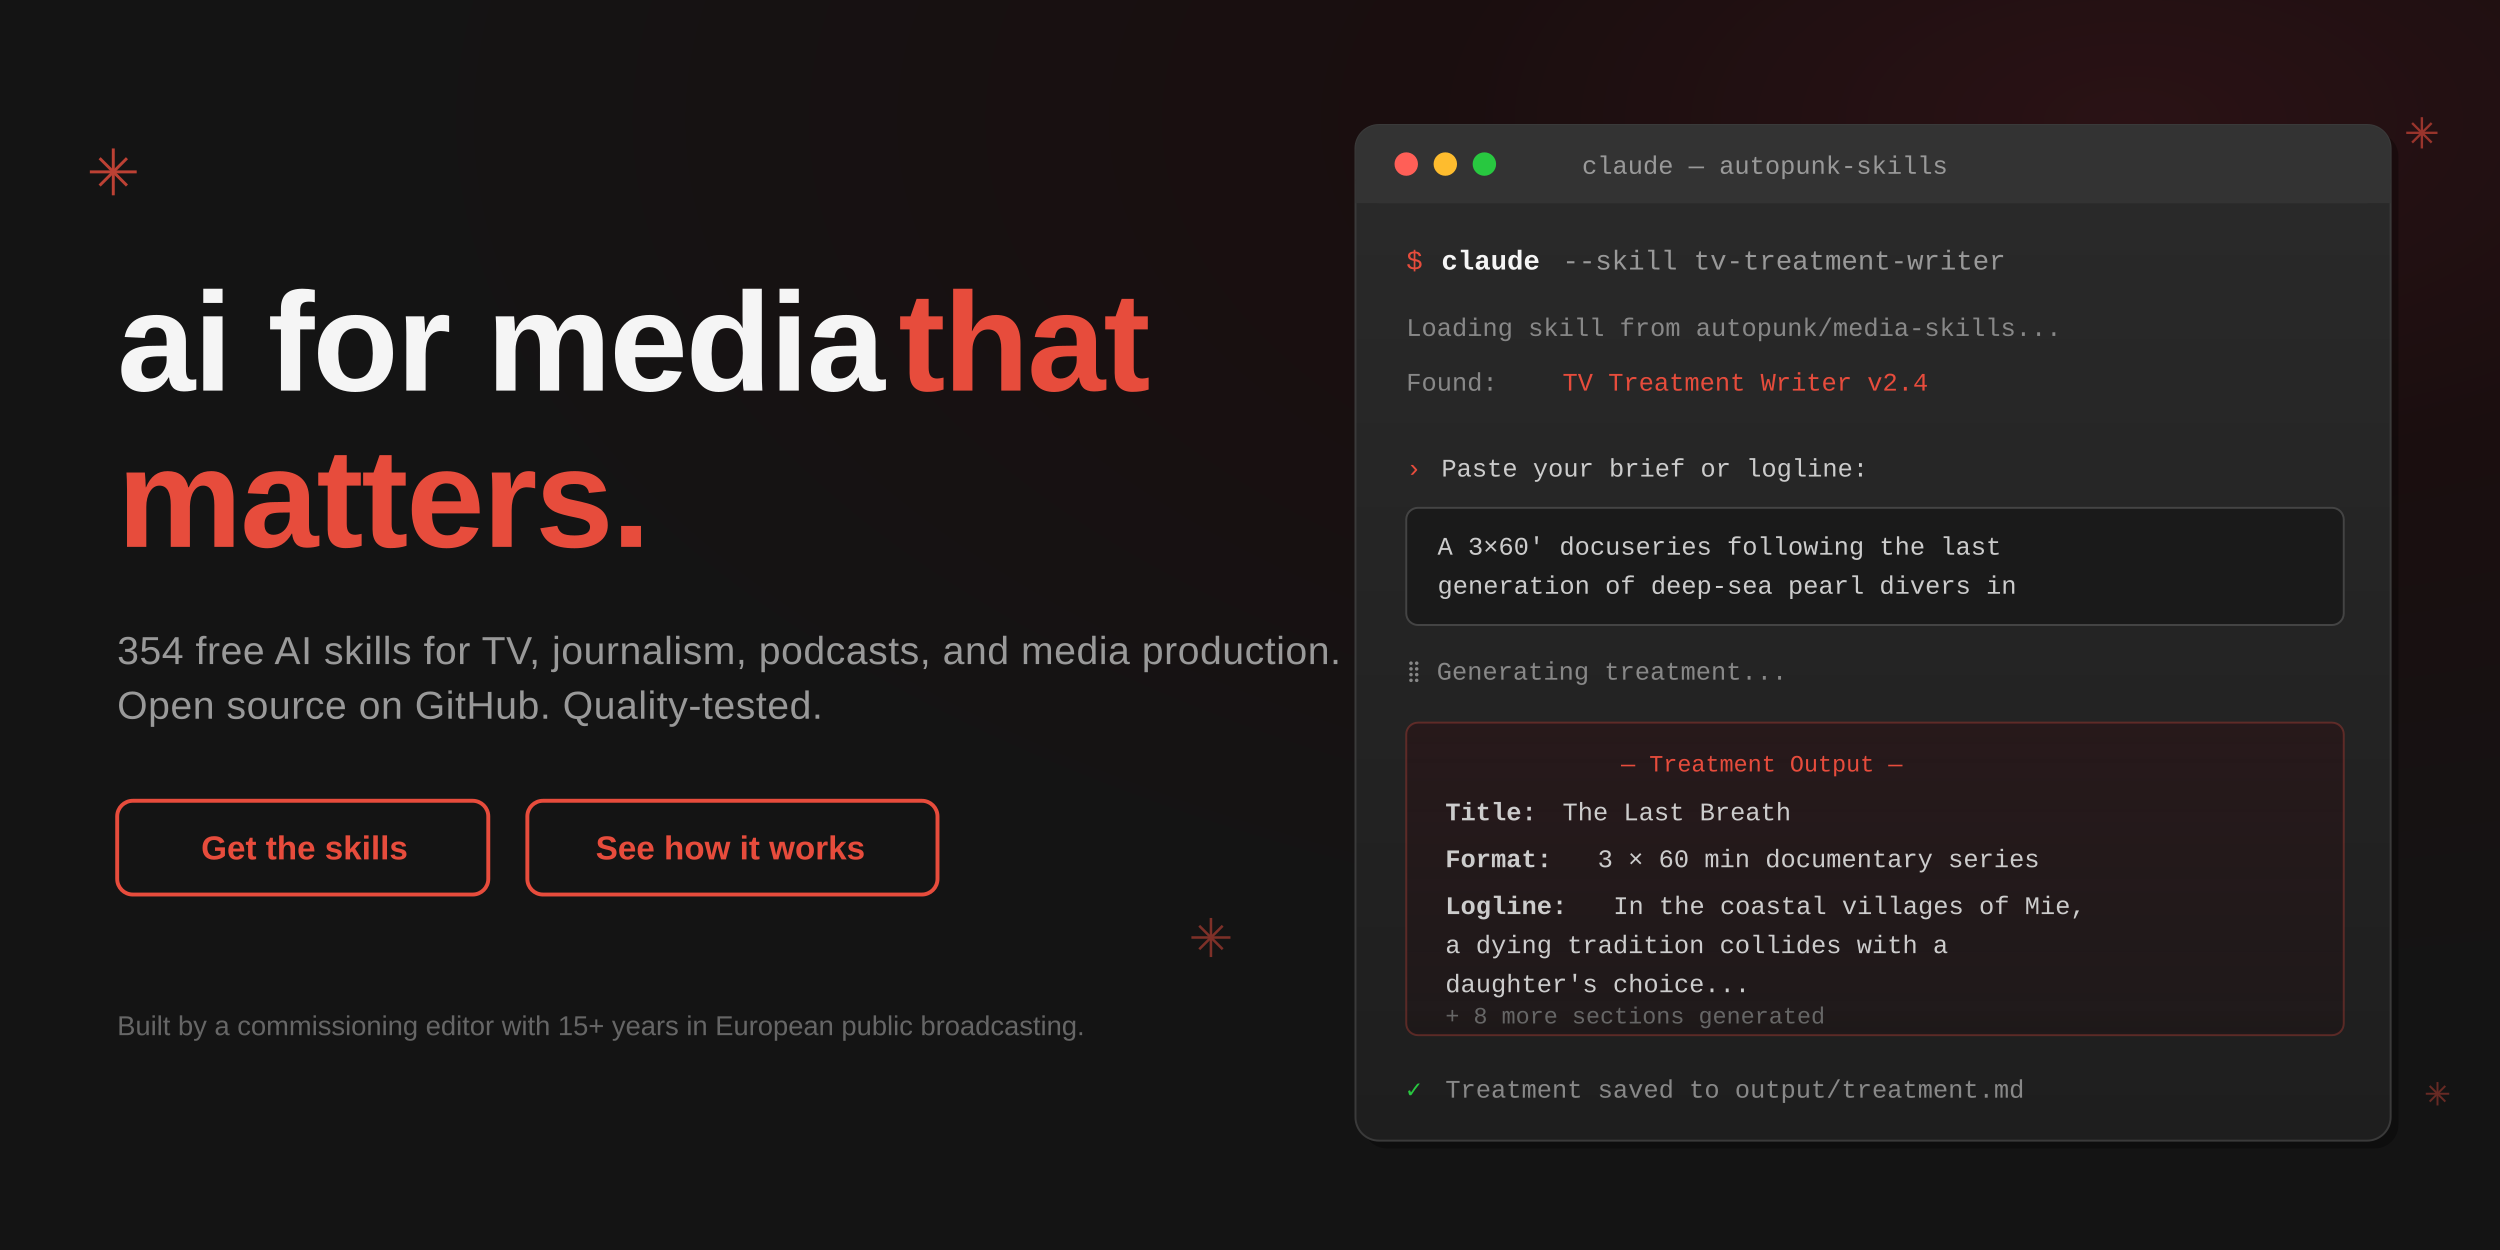
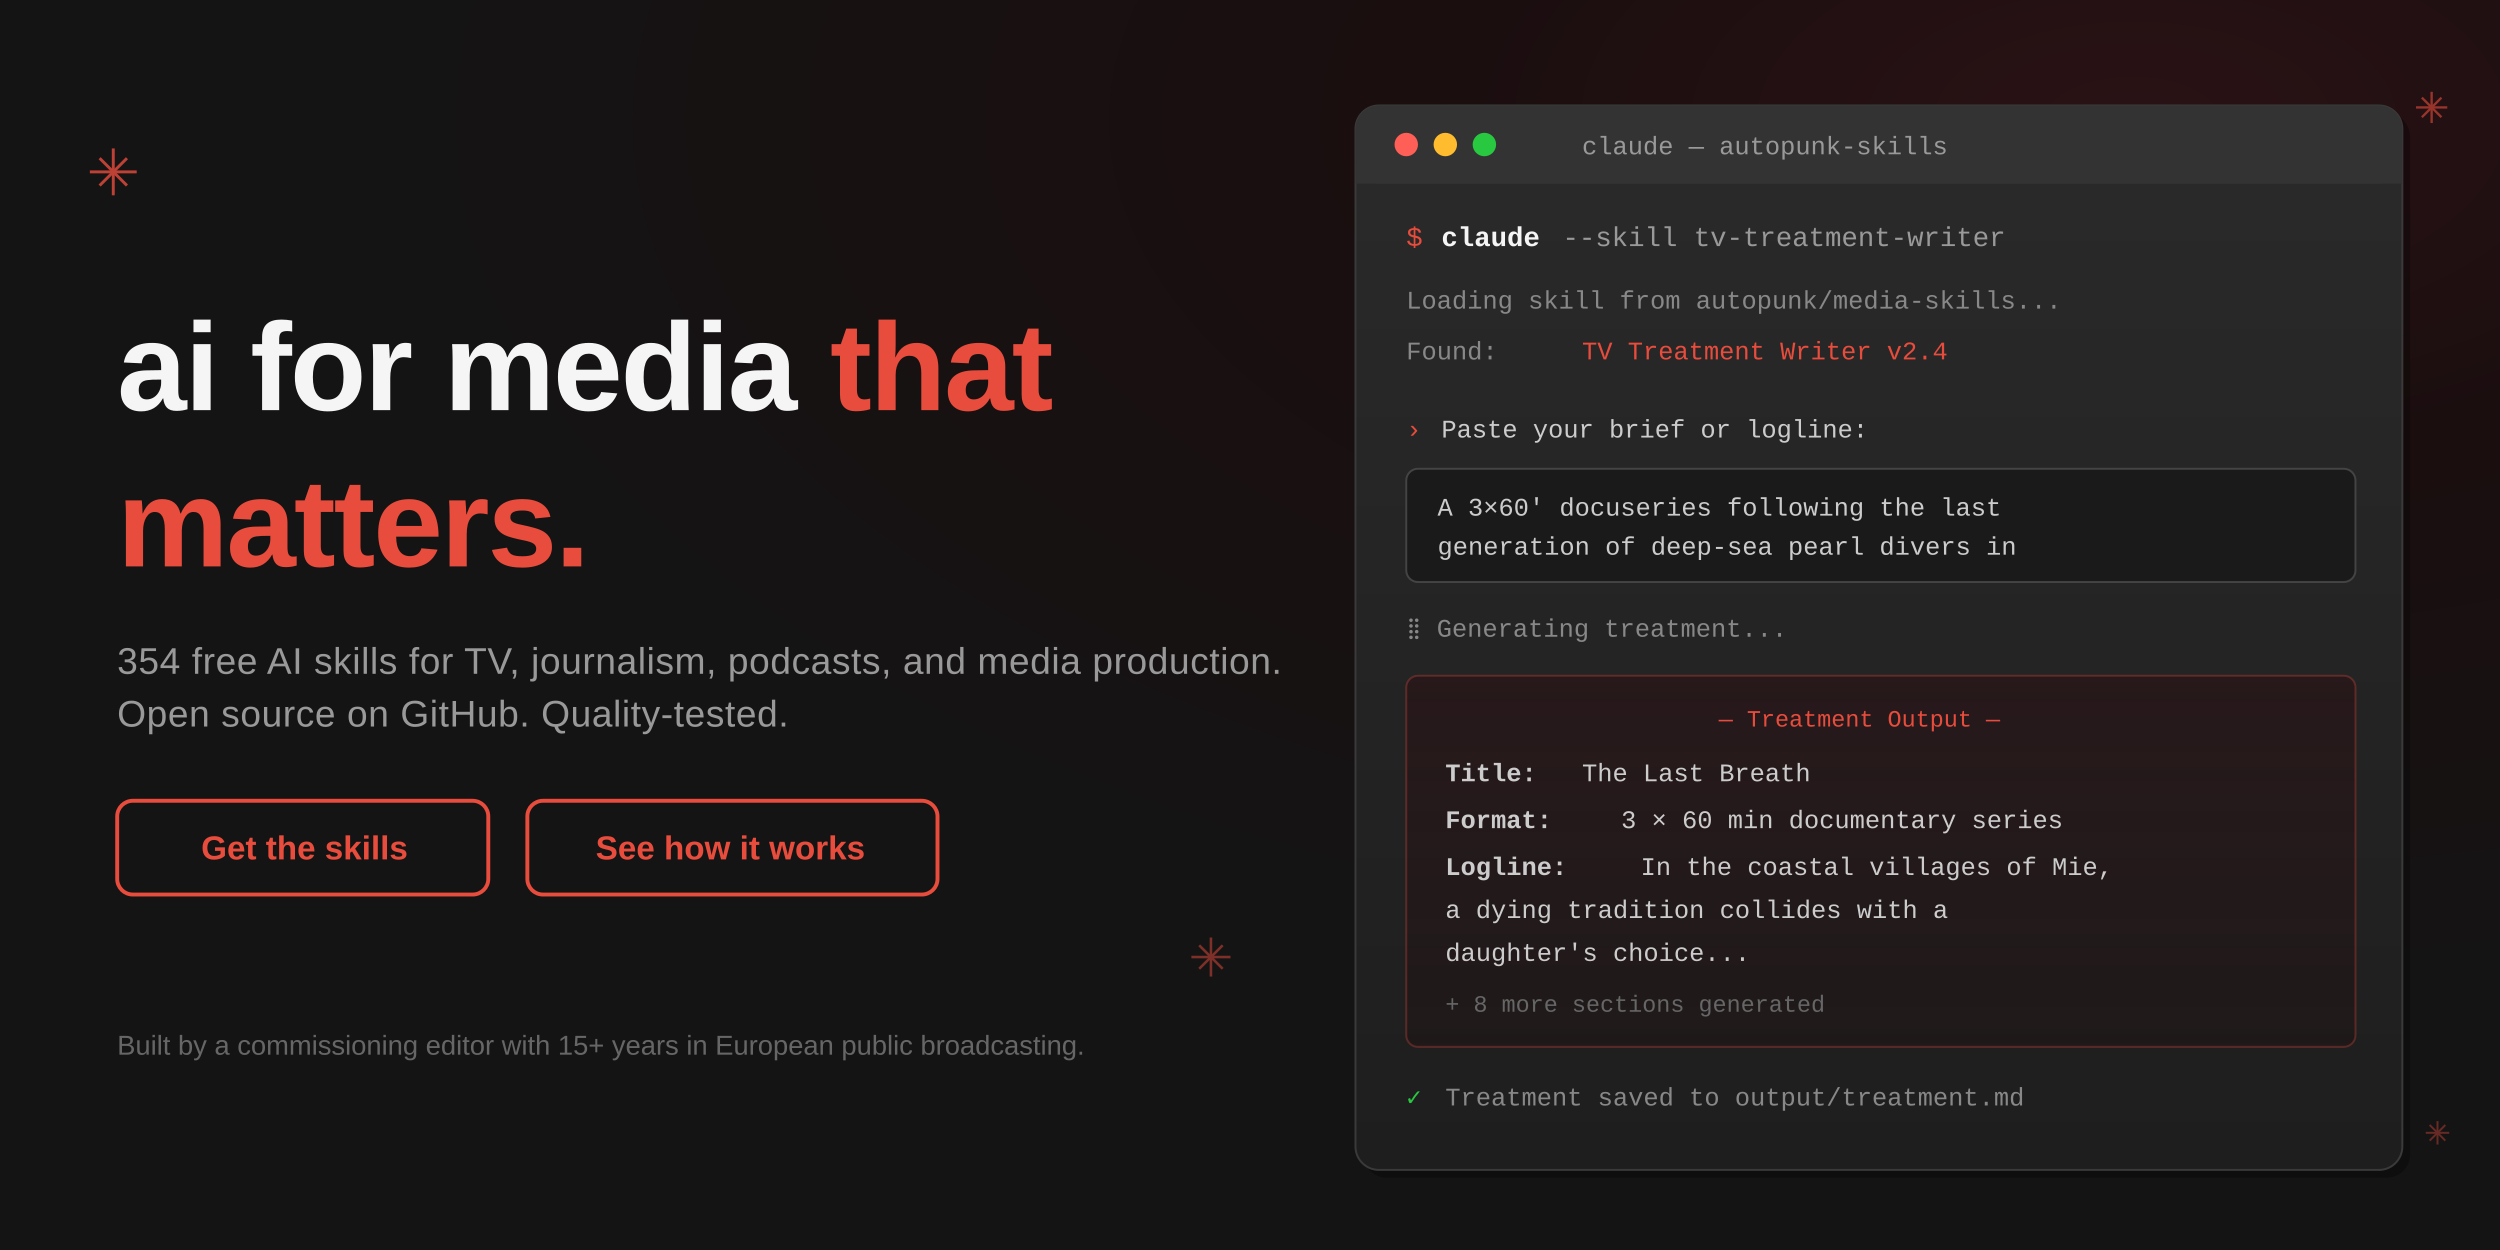
<svg xmlns="http://www.w3.org/2000/svg" viewBox="0 0 1280 640" width="1280" height="640">
  <defs>
    <radialGradient id="glow" cx="0.85" cy="0.1" r="0.7">
      <stop offset="0%" stop-color="#2a1215" stop-opacity="1" />
      <stop offset="40%" stop-color="#1a0e0f" stop-opacity="1" />
      <stop offset="100%" stop-color="#141414" stop-opacity="1" />
    </radialGradient>
-     <linearGradient id="redGrad" x1="0" y1="0" x2="1" y2="1">
-       <stop offset="0%" stop-color="#e74c3c" />
-       <stop offset="100%" stop-color="#c0392b" />
-     </linearGradient>
    <linearGradient id="termBg" x1="0" y1="0" x2="0" y2="1">
      <stop offset="0%" stop-color="#2a2a2a" />
      <stop offset="100%" stop-color="#1e1e1e" />
    </linearGradient>
    <linearGradient id="outputBg" x1="0" y1="0" x2="0" y2="1">
      <stop offset="0%" stop-color="#2a1215" stop-opacity="0.6" />
      <stop offset="100%" stop-color="#1e1012" stop-opacity="0.4" />
    </linearGradient>
  </defs>
  <rect width="1280" height="640" fill="url(#glow)" />
  <g transform="translate(58, 88)" fill="none" stroke="#e74c3c" stroke-width="1.5" opacity="0.8">
    <line x1="0" y1="-12" x2="0" y2="12" />
    <line x1="-12" y1="0" x2="12" y2="0" />
    <line x1="-7" y1="-7" x2="7" y2="7" />
    <line x1="7" y1="-7" x2="-7" y2="7" />
  </g>
-   <g transform="translate(620, 480)" fill="none" stroke="#e74c3c" stroke-width="1.3" opacity="0.5">
+   <g transform="translate(620, 490)" fill="none" stroke="#e74c3c" stroke-width="1.3" opacity="0.5">
    <line x1="0" y1="-10" x2="0" y2="10" />
    <line x1="-10" y1="0" x2="10" y2="0" />
    <line x1="-6" y1="-6" x2="6" y2="6" />
    <line x1="6" y1="-6" x2="-6" y2="6" />
  </g>
-   <g transform="translate(1240, 68)" fill="none" stroke="#e74c3c" stroke-width="1.2" opacity="0.6">
+   <g transform="translate(1245, 55)" fill="none" stroke="#e74c3c" stroke-width="1.2" opacity="0.6">
    <line x1="0" y1="-8" x2="0" y2="8" />
    <line x1="-8" y1="0" x2="8" y2="0" />
    <line x1="-5" y1="-5" x2="5" y2="5" />
    <line x1="5" y1="-5" x2="-5" y2="5" />
  </g>
-   <g transform="translate(1248, 560)" fill="none" stroke="#e74c3c" stroke-width="1" opacity="0.4">
+   <g transform="translate(1248, 580)" fill="none" stroke="#e74c3c" stroke-width="1" opacity="0.4">
    <line x1="0" y1="-6" x2="0" y2="6" />
    <line x1="-6" y1="0" x2="6" y2="0" />
    <line x1="-4" y1="-4" x2="4" y2="4" />
    <line x1="4" y1="-4" x2="-4" y2="4" />
  </g>
-   <text x="60" y="200" font-family="'Arial Black', 'Helvetica Neue', Arial, sans-serif" font-weight="900" font-size="72" fill="#f5f5f5" letter-spacing="-1">ai for media</text>
-   <text x="460" y="200" font-family="'Arial Black', 'Helvetica Neue', Arial, sans-serif" font-weight="900" font-size="72" fill="#e74c3c" letter-spacing="-1">that</text>
-   <text x="60" y="280" font-family="'Arial Black', 'Helvetica Neue', Arial, sans-serif" font-weight="900" font-size="72" fill="#e74c3c" letter-spacing="-1">matters.</text>
-   <text x="60" y="340" font-family="'Helvetica Neue', Arial, sans-serif" font-weight="300" font-size="20" fill="#999999" letter-spacing="0.3">354 free AI skills for TV, journalism, podcasts, and media production.</text>
-   <text x="60" y="368" font-family="'Helvetica Neue', Arial, sans-serif" font-weight="300" font-size="20" fill="#999999" letter-spacing="0.3">Open source on GitHub. Quality-tested.</text>
+   <text x="60" y="210" font-family="'Arial Black', 'Helvetica Neue', Arial, sans-serif" font-weight="900" font-size="64" fill="#f5f5f5" letter-spacing="-1">ai for media <tspan fill="#e74c3c">that</tspan>
+   </text>
+   <text x="60" y="290" font-family="'Arial Black', 'Helvetica Neue', Arial, sans-serif" font-weight="900" font-size="64" fill="#e74c3c" letter-spacing="-1">matters.</text>
+   <text x="60" y="345" font-family="'Helvetica Neue', Arial, sans-serif" font-weight="300" font-size="19" fill="#999999" letter-spacing="0.3">354 free AI skills for TV, journalism, podcasts, and media production.</text>
+   <text x="60" y="372" font-family="'Helvetica Neue', Arial, sans-serif" font-weight="300" font-size="19" fill="#999999" letter-spacing="0.3">Open source on GitHub. Quality-tested.</text>
  <rect x="60" y="410" rx="8" ry="8" width="190" height="48" fill="none" stroke="#e74c3c" stroke-width="2" />
  <text x="103" y="440" font-family="'Helvetica Neue', Arial, sans-serif" font-weight="600" font-size="17" fill="#e74c3c">Get the skills</text>
  <rect x="270" y="410" rx="8" ry="8" width="210" height="48" fill="none" stroke="#e74c3c" stroke-width="2" />
  <text x="305" y="440" font-family="'Helvetica Neue', Arial, sans-serif" font-weight="600" font-size="17" fill="#e74c3c">See how it works</text>
-   <text x="60" y="530" font-family="'Helvetica Neue', Arial, sans-serif" font-weight="300" font-size="14" fill="#666666">Built by a commissioning editor with 15+ years in European public broadcasting.</text>
-   <rect x="698" y="68" rx="12" ry="12" width="530" height="520" fill="#000000" opacity="0.3" />
-   <rect x="694" y="64" rx="12" ry="12" width="530" height="520" fill="url(#termBg)" stroke="#3a3a3a" stroke-width="1" />
-   <rect x="694" y="64" rx="12" ry="12" width="530" height="40" fill="#333333" />
-   <rect x="694" y="92" width="530" height="12" fill="#333333" />
-   <circle cx="720" cy="84" r="6" fill="#ff5f57" />
-   <circle cx="740" cy="84" r="6" fill="#febc2e" />
-   <circle cx="760" cy="84" r="6" fill="#28c840" />
-   <text x="810" y="89" font-family="'SF Mono', 'Menlo', 'Courier New', monospace" font-size="13" fill="#999999">claude — autopunk-skills</text>
-   <text x="720" y="138" font-family="'SF Mono', 'Menlo', 'Courier New', monospace" font-size="14" fill="#e74c3c">$</text>
-   <text x="738" y="138" font-family="'SF Mono', 'Menlo', 'Courier New', monospace" font-weight="700" font-size="14" fill="#f5f5f5">claude</text>
-   <text x="800" y="138" font-family="'SF Mono', 'Menlo', 'Courier New', monospace" font-size="14" fill="#999999">--skill tv-treatment-writer</text>
-   <text x="720" y="172" font-family="'SF Mono', 'Menlo', 'Courier New', monospace" font-size="13" fill="#888888">Loading skill from autopunk/media-skills...</text>
-   <text x="720" y="200" font-family="'SF Mono', 'Menlo', 'Courier New', monospace" font-size="13" fill="#888888">Found: </text>
-   <text x="800" y="200" font-family="'SF Mono', 'Menlo', 'Courier New', monospace" font-size="13" fill="#e74c3c">TV Treatment Writer v2.4</text>
-   <text x="720" y="244" font-family="'SF Mono', 'Menlo', 'Courier New', monospace" font-size="13" fill="#e74c3c">›</text>
-   <text x="738" y="244" font-family="'SF Mono', 'Menlo', 'Courier New', monospace" font-size="13" fill="#cccccc">Paste your brief or logline:</text>
-   <rect x="720" y="260" rx="6" ry="6" width="480" height="60" fill="#1a1a1a" stroke="#444444" stroke-width="1" />
-   <text x="736" y="284" font-family="'SF Mono', 'Menlo', 'Courier New', monospace" font-size="13" fill="#cccccc">A 3×60' docuseries following the last</text>
-   <text x="736" y="304" font-family="'SF Mono', 'Menlo', 'Courier New', monospace" font-size="13" fill="#cccccc">generation of deep-sea pearl divers in</text>
-   <text x="720" y="348" font-family="'SF Mono', 'Menlo', 'Courier New', monospace" font-size="13" fill="#888888">⣿ Generating treatment...</text>
-   <rect x="720" y="370" rx="6" ry="6" width="480" height="160" fill="url(#outputBg)" stroke="#e74c3c" stroke-width="1" stroke-opacity="0.3" />
-   <text x="830" y="395" font-family="'SF Mono', 'Menlo', 'Courier New', monospace" font-size="12" fill="#e74c3c">— Treatment Output —</text>
-   <text x="740" y="420" font-family="'SF Mono', 'Menlo', 'Courier New', monospace" font-weight="700" font-size="13" fill="#cccccc">Title:</text>
-   <text x="800" y="420" font-family="'SF Mono', 'Menlo', 'Courier New', monospace" font-size="13" fill="#cccccc">The Last Breath</text>
-   <text x="740" y="444" font-family="'SF Mono', 'Menlo', 'Courier New', monospace" font-weight="700" font-size="13" fill="#cccccc">Format:</text>
-   <text x="818" y="444" font-family="'SF Mono', 'Menlo', 'Courier New', monospace" font-size="13" fill="#cccccc">3 × 60 min documentary series</text>
-   <text x="740" y="468" font-family="'SF Mono', 'Menlo', 'Courier New', monospace" font-weight="700" font-size="13" fill="#cccccc">Logline:</text>
-   <text x="826" y="468" font-family="'SF Mono', 'Menlo', 'Courier New', monospace" font-size="13" fill="#cccccc">In the coastal villages of Mie,</text>
-   <text x="740" y="488" font-family="'SF Mono', 'Menlo', 'Courier New', monospace" font-size="13" fill="#cccccc">a dying tradition collides with a</text>
-   <text x="740" y="508" font-family="'SF Mono', 'Menlo', 'Courier New', monospace" font-size="13" fill="#cccccc">daughter's choice...</text>
-   <text x="740" y="524" font-family="'SF Mono', 'Menlo', 'Courier New', monospace" font-size="12" fill="#666666">+ 8 more sections generated</text>
-   <text x="720" y="562" font-family="'SF Mono', 'Menlo', 'Courier New', monospace" font-size="13" fill="#28c840">✓</text>
-   <text x="740" y="562" font-family="'SF Mono', 'Menlo', 'Courier New', monospace" font-size="13" fill="#888888">Treatment saved to output/treatment.md</text>
+   <text x="60" y="540" font-family="'Helvetica Neue', Arial, sans-serif" font-weight="300" font-size="14" fill="#666666">Built by a commissioning editor with 15+ years in European public broadcasting.</text>
+   <rect x="698" y="58" rx="12" ry="12" width="536" height="545" fill="#000000" opacity="0.3" />
+   <rect x="694" y="54" rx="12" ry="12" width="536" height="545" fill="url(#termBg)" stroke="#3a3a3a" stroke-width="1" />
+   <rect x="694" y="54" rx="12" ry="12" width="536" height="40" fill="#333333" />
+   <rect x="694" y="82" width="536" height="12" fill="#333333" />
+   <circle cx="720" cy="74" r="6" fill="#ff5f57" />
+   <circle cx="740" cy="74" r="6" fill="#febc2e" />
+   <circle cx="760" cy="74" r="6" fill="#28c840" />
+   <text x="810" y="79" font-family="'SF Mono', 'Menlo', 'Courier New', monospace" font-size="13" fill="#999999">claude — autopunk-skills</text>
+   <text x="720" y="126" font-family="'SF Mono', 'Menlo', 'Courier New', monospace" font-size="14" fill="#e74c3c">$</text>
+   <text x="738" y="126" font-family="'SF Mono', 'Menlo', 'Courier New', monospace" font-weight="700" font-size="14" fill="#f5f5f5">claude</text>
+   <text x="800" y="126" font-family="'SF Mono', 'Menlo', 'Courier New', monospace" font-size="14" fill="#999999">--skill tv-treatment-writer</text>
+   <text x="720" y="158" font-family="'SF Mono', 'Menlo', 'Courier New', monospace" font-size="13" fill="#888888">Loading skill from autopunk/media-skills...</text>
+   <text x="720" y="184" font-family="'SF Mono', 'Menlo', 'Courier New', monospace" font-size="13" fill="#888888">Found:  </text>
+   <text x="810" y="184" font-family="'SF Mono', 'Menlo', 'Courier New', monospace" font-size="13" fill="#e74c3c">TV Treatment Writer v2.4</text>
+   <text x="720" y="224" font-family="'SF Mono', 'Menlo', 'Courier New', monospace" font-size="13" fill="#e74c3c">›</text>
+   <text x="738" y="224" font-family="'SF Mono', 'Menlo', 'Courier New', monospace" font-size="13" fill="#cccccc">Paste your brief or logline:</text>
+   <rect x="720" y="240" rx="6" ry="6" width="486" height="58" fill="#1a1a1a" stroke="#444444" stroke-width="1" />
+   <text x="736" y="264" font-family="'SF Mono', 'Menlo', 'Courier New', monospace" font-size="13" fill="#cccccc">A 3×60' docuseries following the last</text>
+   <text x="736" y="284" font-family="'SF Mono', 'Menlo', 'Courier New', monospace" font-size="13" fill="#cccccc">generation of deep-sea pearl divers in</text>
+   <text x="720" y="326" font-family="'SF Mono', 'Menlo', 'Courier New', monospace" font-size="13" fill="#888888">⣿ Generating treatment...</text>
+   <rect x="720" y="346" rx="6" ry="6" width="486" height="190" fill="url(#outputBg)" stroke="#e74c3c" stroke-width="1" stroke-opacity="0.3" />
+   <text x="880" y="372" font-family="'SF Mono', 'Menlo', 'Courier New', monospace" font-size="12" fill="#e74c3c">— Treatment Output —</text>
+   <text x="740" y="400" font-family="'SF Mono', 'Menlo', 'Courier New', monospace" font-weight="700" font-size="13" fill="#cccccc">Title:</text>
+   <text x="810" y="400" font-family="'SF Mono', 'Menlo', 'Courier New', monospace" font-size="13" fill="#cccccc">The Last Breath</text>
+   <text x="740" y="424" font-family="'SF Mono', 'Menlo', 'Courier New', monospace" font-weight="700" font-size="13" fill="#cccccc">Format:</text>
+   <text x="830" y="424" font-family="'SF Mono', 'Menlo', 'Courier New', monospace" font-size="13" fill="#cccccc">3 × 60 min documentary series</text>
+   <text x="740" y="448" font-family="'SF Mono', 'Menlo', 'Courier New', monospace" font-weight="700" font-size="13" fill="#cccccc">Logline:</text>
+   <text x="840" y="448" font-family="'SF Mono', 'Menlo', 'Courier New', monospace" font-size="13" fill="#cccccc">In the coastal villages of Mie,</text>
+   <text x="740" y="470" font-family="'SF Mono', 'Menlo', 'Courier New', monospace" font-size="13" fill="#cccccc">a dying tradition collides with a</text>
+   <text x="740" y="492" font-family="'SF Mono', 'Menlo', 'Courier New', monospace" font-size="13" fill="#cccccc">daughter's choice...</text>
+   <text x="740" y="518" font-family="'SF Mono', 'Menlo', 'Courier New', monospace" font-size="12" fill="#666666">+ 8 more sections generated</text>
+   <text x="720" y="566" font-family="'SF Mono', 'Menlo', 'Courier New', monospace" font-size="13" fill="#28c840">✓</text>
+   <text x="740" y="566" font-family="'SF Mono', 'Menlo', 'Courier New', monospace" font-size="13" fill="#888888">Treatment saved to output/treatment.md</text>
</svg>
